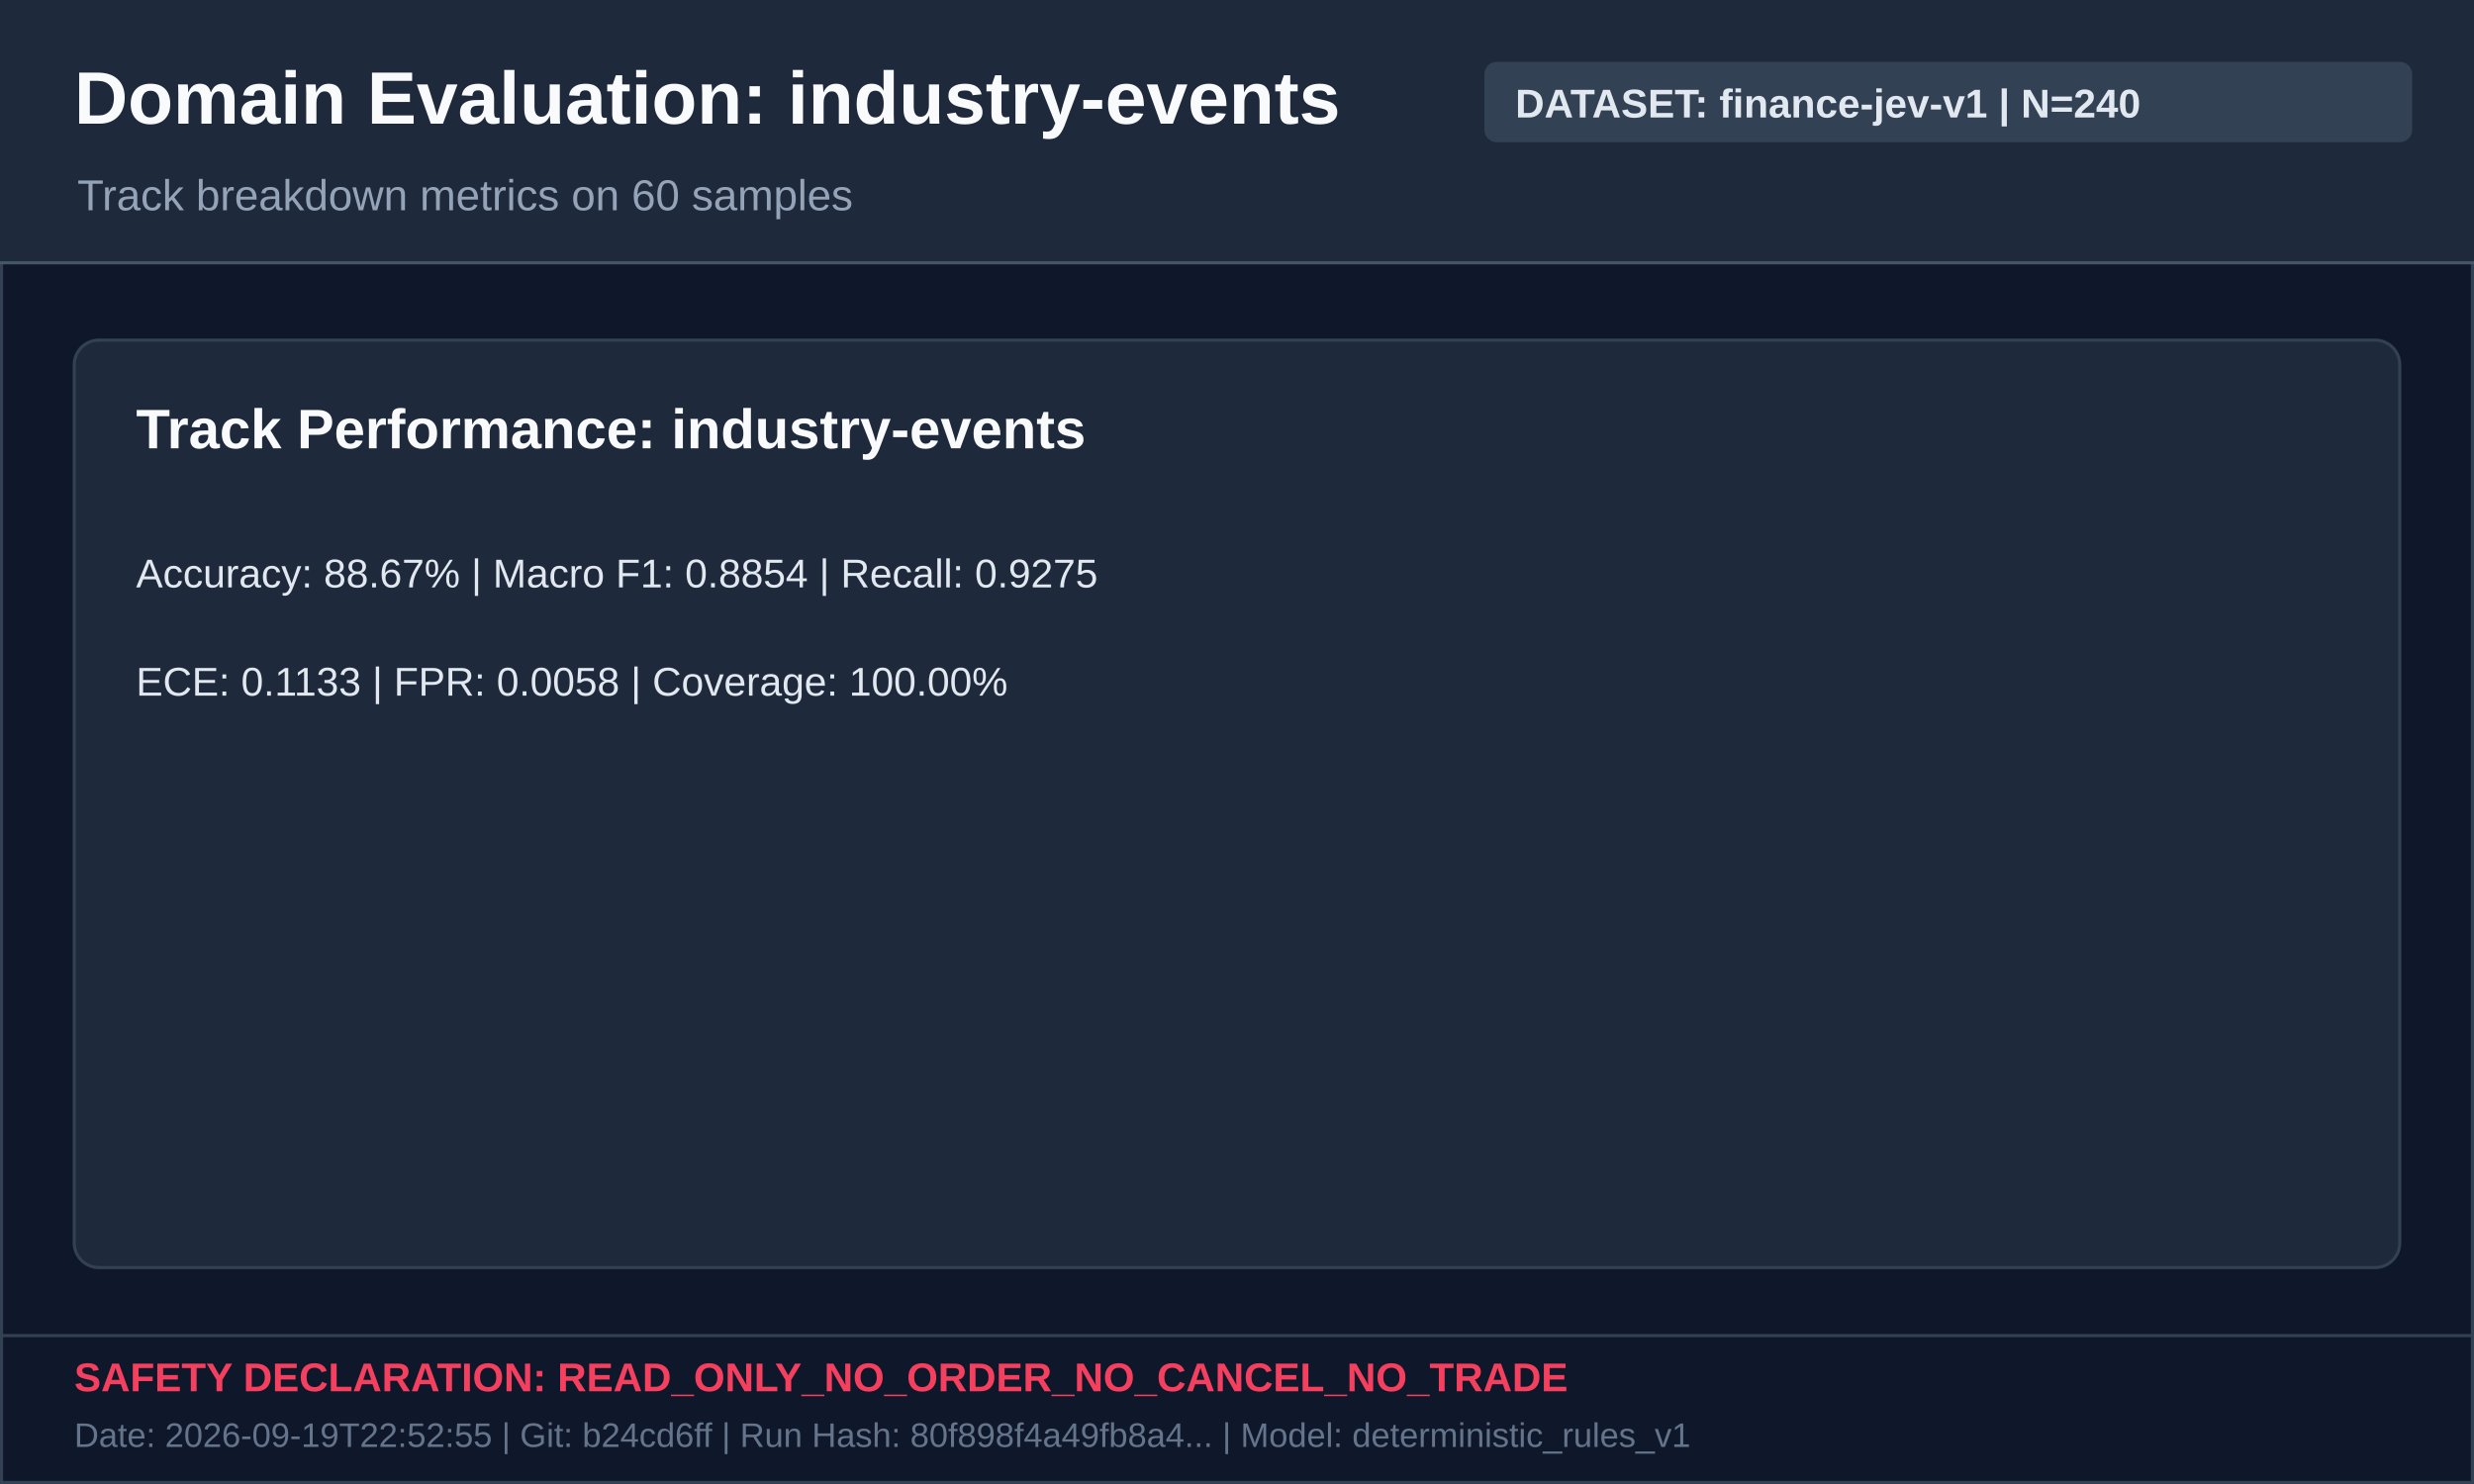
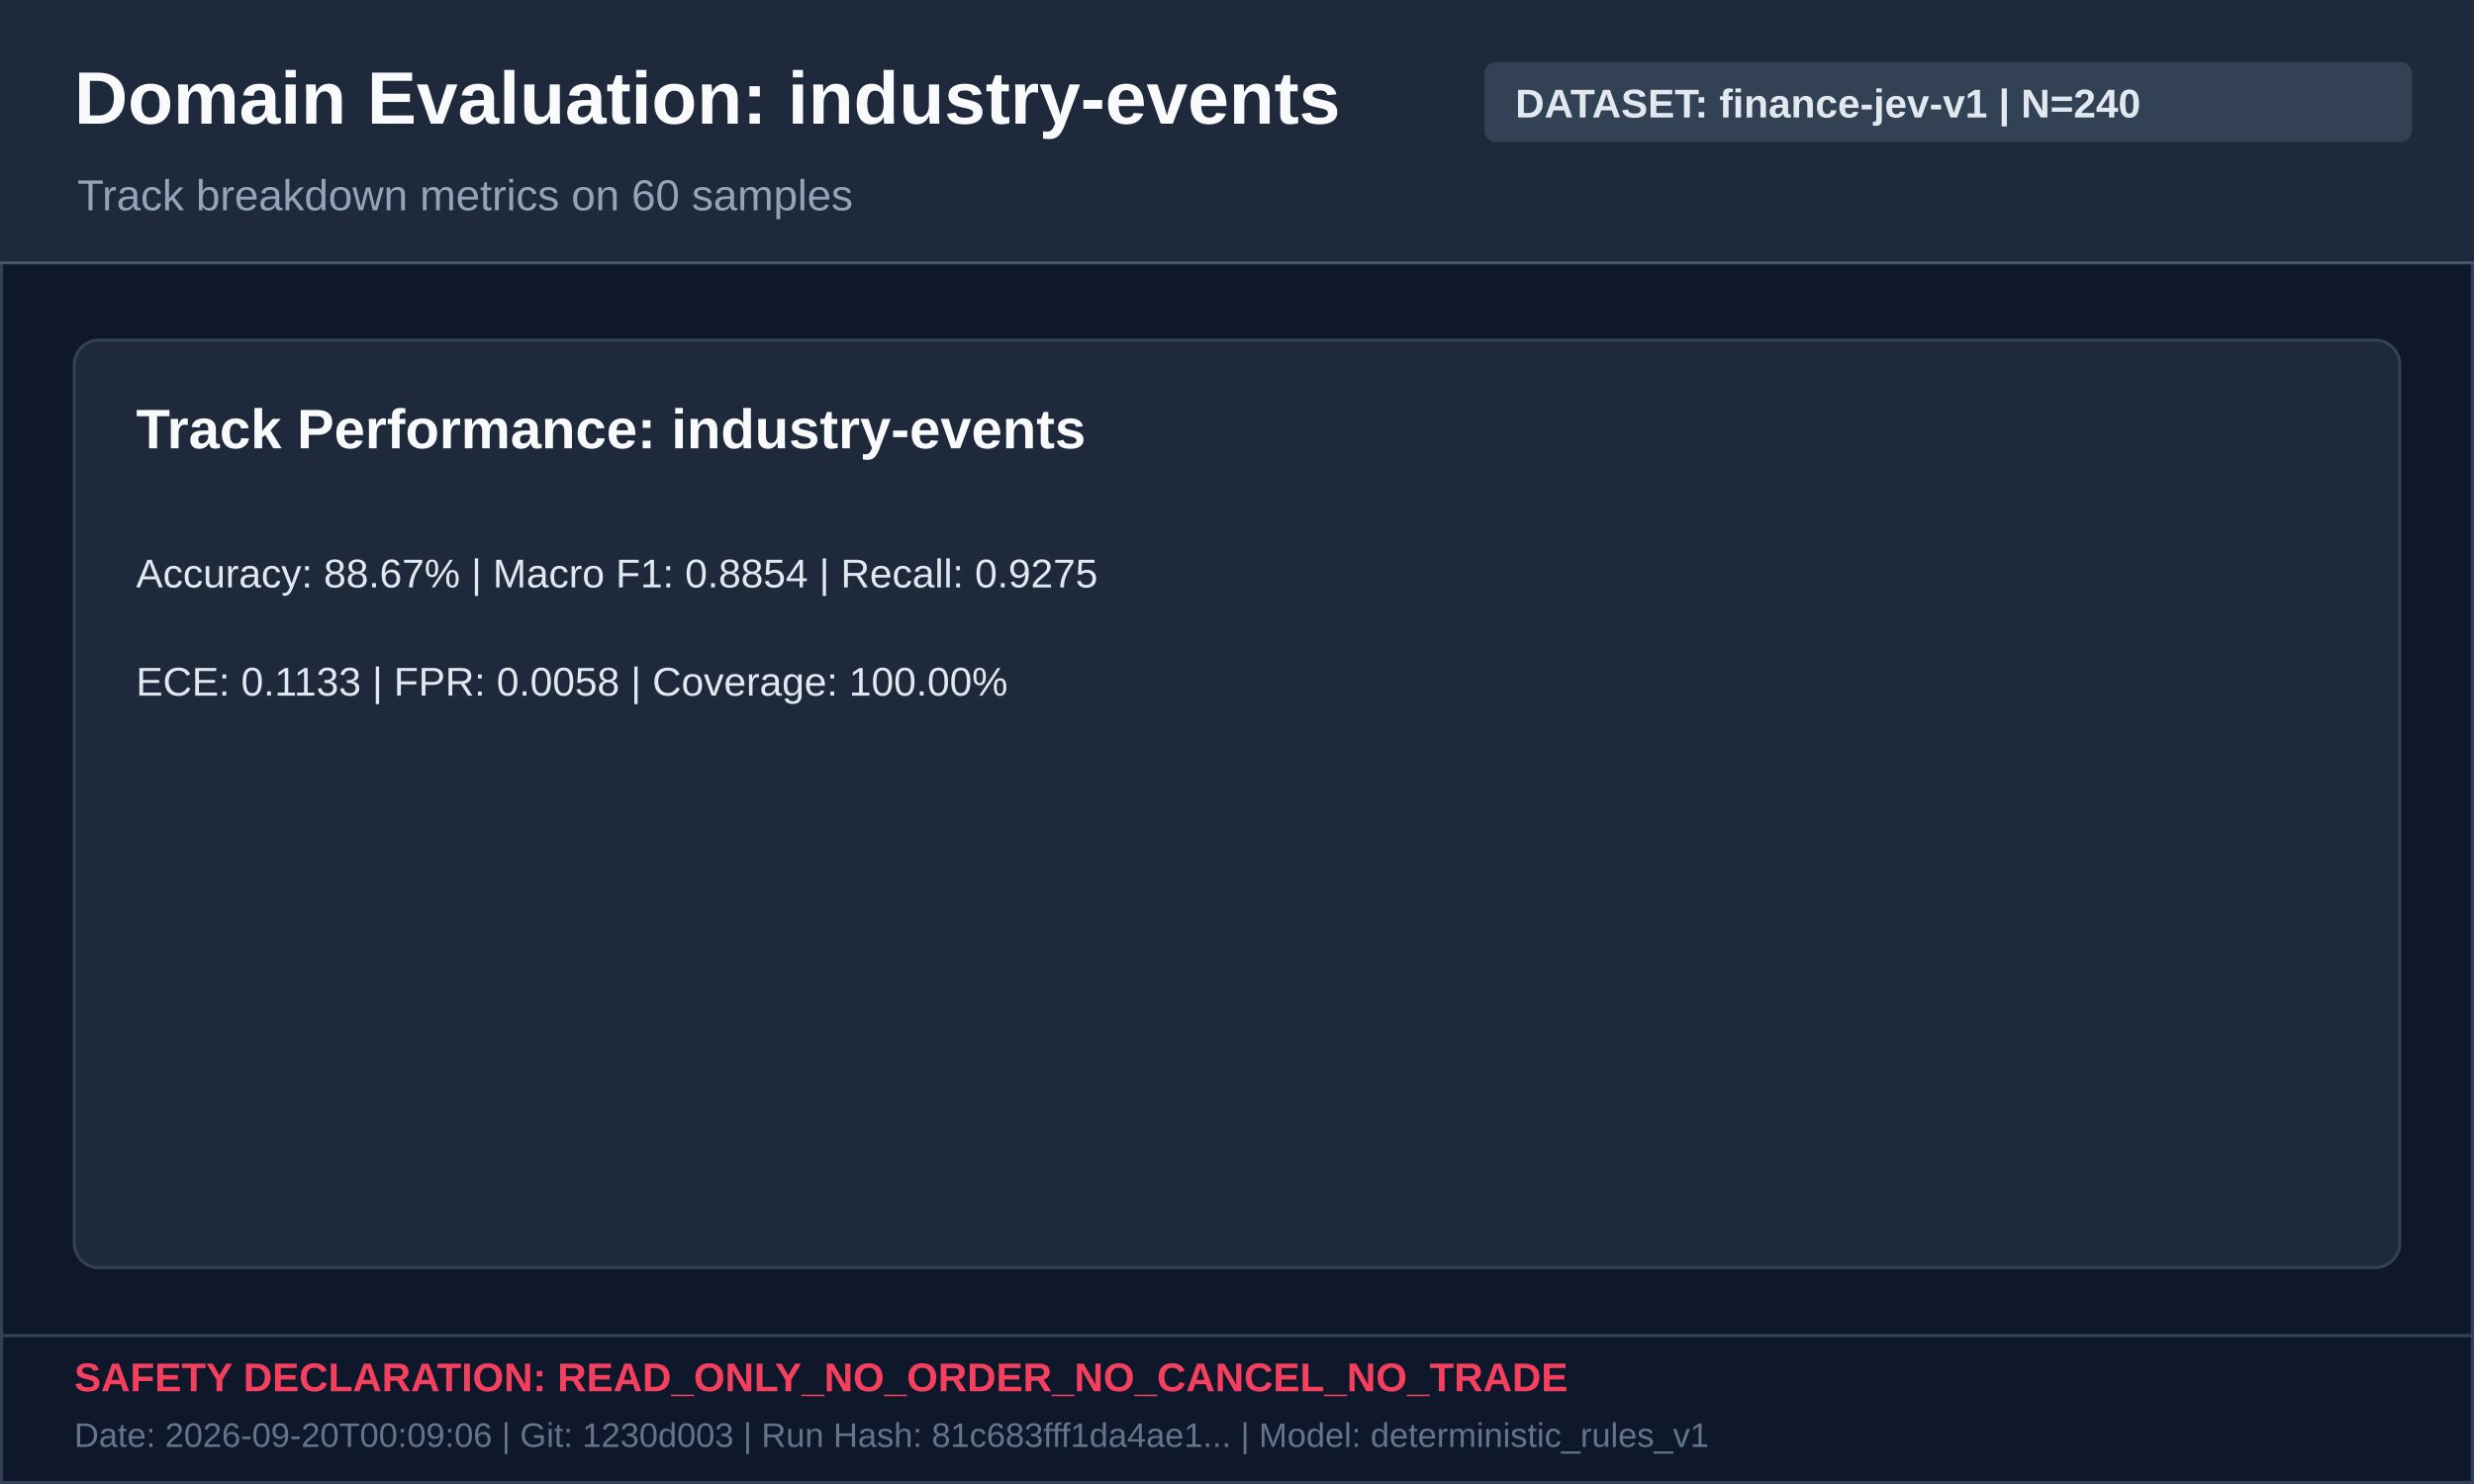
<svg xmlns="http://www.w3.org/2000/svg" width="800" height="480" viewBox="0 0 800 480">
  <style>
    .title { font-family: -apple-system, BlinkMacSystemFont, 'Segoe UI', Arial, sans-serif; font-size: 24px; font-weight: bold; fill: #f8fafc; }
    .subtitle { font-family: -apple-system, BlinkMacSystemFont, 'Segoe UI', Arial, sans-serif; font-size: 14px; fill: #94a3b8; }
    .heading { font-family: -apple-system, BlinkMacSystemFont, 'Segoe UI', Arial, sans-serif; font-size: 18px; font-weight: bold; fill: #f8fafc; }
    .body { font-family: -apple-system, BlinkMacSystemFont, 'Segoe UI', Arial, sans-serif; font-size: 13px; fill: #e2e8f0; }
    .meta { font-family: -apple-system, BlinkMacSystemFont, 'Segoe UI', Arial, sans-serif; font-size: 11px; fill: #64748b; }
    .safety { font-family: -apple-system, BlinkMacSystemFont, 'Segoe UI', Arial, sans-serif; font-size: 13px; font-weight: bold; fill: #f43f5e; }
  </style>
  <rect width="800" height="480" fill="#0f172a" stroke="#334155" stroke-width="2" />
  <rect width="800" height="85" fill="#1e293b" />
  <line x1="0" y1="85" x2="800" y2="85" stroke="#475569" stroke-width="1" />
  <rect x="480" y="20" width="300" height="26" rx="4" fill="#334155" />
  <text x="490" y="38" class="body" font-weight="bold">DATASET: finance-jev-v1 | N=240</text>
  <text x="24" y="40" class="title">Domain Evaluation: industry-events</text>
  <text x="25" y="68" class="subtitle">Track breakdown metrics on 60 samples</text>
  <rect x="24" y="110" width="752" height="300" rx="8" fill="#1e293b" stroke="#334155" />
  <text x="44" y="145" class="heading">Track Performance: industry-events</text>
  <text x="44" y="190" class="body">Accuracy: 88.67%  |  Macro F1: 0.8854  |  Recall: 0.9275</text>
  <text x="44" y="225" class="body">ECE: 0.1133  |  FPR: 0.0058  |  Coverage: 100.00%</text>
  <line x1="0" y1="432" x2="800" y2="432" stroke="#334155" stroke-width="1" />
  <text x="24" y="450" class="safety">SAFETY DECLARATION: READ_ONLY_NO_ORDER_NO_CANCEL_NO_TRADE</text>
-   <text x="24" y="468" class="meta">Date: 2026-09-19T22:52:55 | Git: b24cd6ff | Run Hash: 80f898f4a49fb8a4... | Model: deterministic_rules_v1</text>
+   <text x="24" y="468" class="meta">Date: 2026-09-20T00:09:06 | Git: 1230d003 | Run Hash: 81c683fff1da4ae1... | Model: deterministic_rules_v1</text>
</svg>
